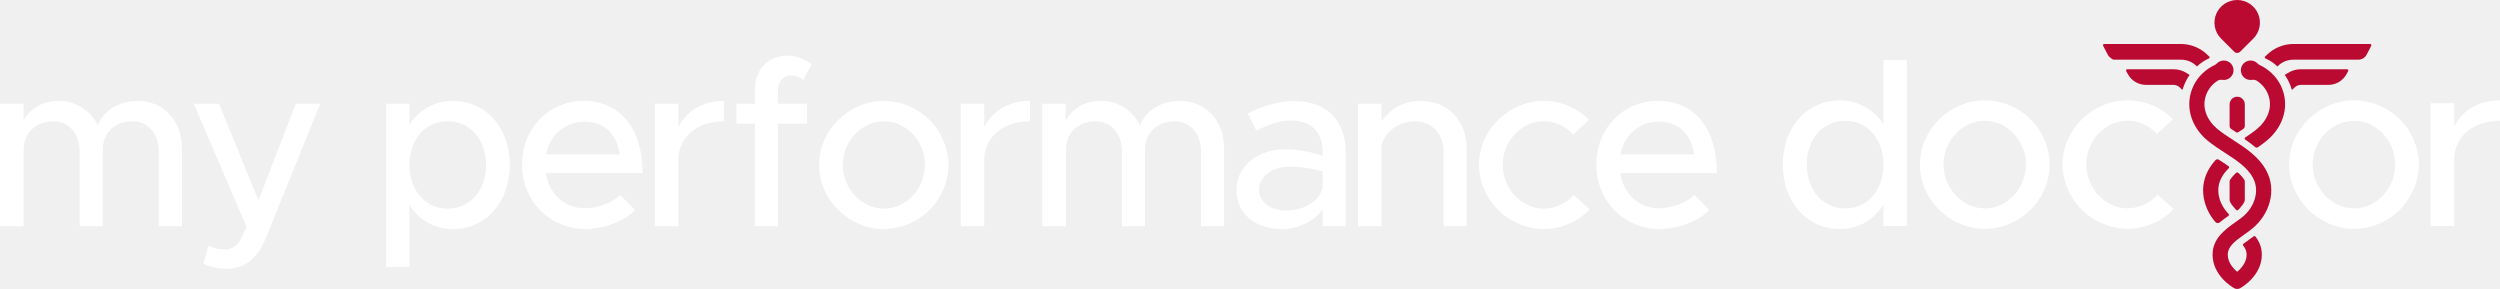
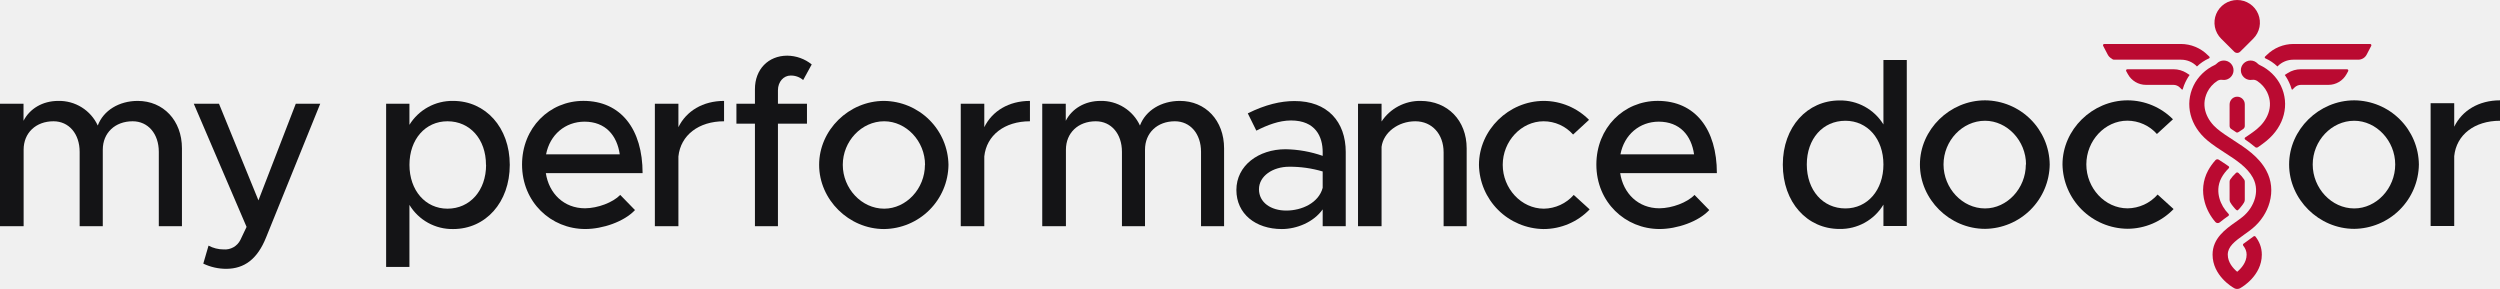
<svg xmlns="http://www.w3.org/2000/svg" width="597" height="69" viewBox="0 0 597 69" fill="none">
  <g clip-path="url(#clip0_25_1806)">
-     <path d="M43.449 35.41V54.017H37.923V36.256C37.923 31.959 35.368 28.961 31.678 28.961C27.476 28.961 24.545 31.727 24.545 35.745V54.017H19.02V36.256C19.02 31.959 16.465 28.961 12.775 28.961C8.573 28.961 5.642 31.727 5.642 35.745V54.017H0V24.775H5.616V28.845C7.094 25.963 10.155 24.096 13.91 24.096C15.887 24.052 17.834 24.585 19.511 25.629C21.187 26.674 22.52 28.185 23.346 29.976C24.707 26.358 28.456 24.096 32.885 24.096C39 24.096 43.449 28.767 43.449 35.409V35.41Z" fill="white" />
-     <path d="M48.545 62.953L49.797 58.656C50.897 59.246 52.127 59.556 53.376 59.561C54.199 59.63 55.023 59.45 55.741 59.046C56.459 58.641 57.039 58.031 57.404 57.293L58.882 54.185L46.276 24.774H52.294L61.716 47.847L70.633 24.774H76.469L63.551 56.673C61.45 61.932 58.324 64.142 54.122 64.194C52.192 64.211 50.284 63.786 48.545 62.953L48.545 62.953Z" fill="white" />
-     <path d="M121.734 39.364C121.734 48.358 115.943 54.696 108.22 54.696C106.122 54.734 104.052 54.221 102.218 53.208C100.384 52.195 98.851 50.718 97.772 48.926V63.742H92.208V24.775H97.772V29.808C98.863 28.031 100.4 26.569 102.233 25.568C104.066 24.566 106.129 24.059 108.219 24.096C115.942 24.096 121.733 30.428 121.733 39.364L121.734 39.364ZM116.053 39.364C116.053 33.258 112.252 28.961 106.857 28.961C101.579 28.961 97.778 33.258 97.778 39.364C97.778 45.47 101.585 49.831 106.857 49.831C112.252 49.831 116.079 45.476 116.079 39.364H116.053Z" fill="white" />
-     <path d="M148.114 46.548L151.635 50.167C149.041 52.938 143.911 54.69 139.768 54.69C131.591 54.69 124.665 48.293 124.665 39.306C124.665 30.538 131.195 24.09 139.314 24.09C148.282 24.09 153.451 30.874 153.451 41.341H130.345C131.085 46.206 134.658 49.74 139.71 49.74C142.777 49.714 146.349 48.358 148.114 46.548H148.114ZM130.397 36.857H147.997C147.349 32.334 144.593 29.052 139.567 29.052C135.002 29.071 131.312 32.127 130.398 36.876V36.857H130.397Z" fill="white" />
-     <path d="M172.905 24.096V28.962C166.829 28.962 162.529 32.296 162.004 37.361V54.018H156.381V24.775H162.004V30.37C163.878 26.526 167.853 24.096 172.905 24.096Z" fill="white" />
-     <path d="M185.772 24.775H192.705V29.524H185.772V54.018H180.279V29.524H175.857V24.775H180.279V21.266C180.279 16.569 183.464 13.293 188.003 13.293C190.129 13.316 192.186 14.053 193.839 15.387L191.796 19.115C190.961 18.394 189.885 18.011 188.781 18.042C187.14 18.042 185.772 19.515 185.772 21.55V24.774L185.772 24.775Z" fill="white" />
-     <path d="M195.609 39.364C195.609 31.055 202.709 24.096 211.107 24.096C215.164 24.141 219.042 25.762 221.916 28.614C224.791 31.466 226.434 35.323 226.496 39.364C226.451 43.416 224.815 47.289 221.938 50.155C219.063 53.021 215.175 54.651 211.107 54.696C202.709 54.696 195.609 47.679 195.609 39.364ZM220.899 39.364C220.899 33.71 216.419 28.961 211.134 28.961C205.745 28.961 201.257 33.71 201.257 39.364C201.257 45.017 205.745 49.831 211.134 49.831C216.393 49.831 220.874 45.075 220.874 39.364H220.899Z" fill="white" />
-     <path d="M245.951 24.096V28.962C239.875 28.962 235.575 32.295 235.049 37.361V54.018H229.427V24.775H235.049V30.37C236.924 26.526 240.899 24.096 245.951 24.096Z" fill="white" />
-     <path d="M292.311 35.41V54.017H286.805V36.256C286.805 31.959 284.25 28.961 280.561 28.961C276.358 28.961 273.427 31.727 273.427 35.745V54.017H267.921V36.256C267.921 31.959 265.366 28.961 261.676 28.961C257.474 28.961 254.543 31.727 254.543 35.745V54.017H248.888V24.775H254.505V28.845C255.983 25.963 259.044 24.096 262.792 24.096C264.768 24.053 266.714 24.586 268.389 25.631C270.065 26.676 271.396 28.186 272.221 29.976C273.583 26.357 277.325 24.096 281.753 24.096C287.888 24.096 292.311 28.767 292.311 35.409V35.41Z" fill="white" />
-     <path d="M321.362 36.314V54.018H315.857V49.999C313.698 53.055 309.664 54.696 306.09 54.696C299.846 54.696 295.248 51.072 295.248 45.36C295.248 39.545 300.527 35.636 306.999 35.636C310.018 35.689 313.008 36.223 315.857 37.219V36.315C315.857 32.645 314.152 28.768 308.303 28.768C305.41 28.768 302.57 29.899 300.014 31.197L297.972 27.069C302.174 24.975 305.864 24.129 309.1 24.129C316.992 24.096 321.363 29.072 321.363 36.314H321.362ZM315.857 44.856V40.947C313.258 40.178 310.559 39.797 307.848 39.816C303.957 39.816 300.643 42.026 300.643 45.192C300.643 48.358 303.49 50.283 307.167 50.283C310.844 50.283 314.89 48.474 315.857 44.856V44.856Z" fill="white" />
-     <path d="M350.239 35.409V54.017H344.734V36.365C344.734 32.011 341.952 28.961 337.976 28.961C333.891 28.961 330.37 31.616 329.916 35.067V54.017H324.293V24.774H329.916V29.013C330.928 27.48 332.313 26.225 333.94 25.366C335.567 24.506 337.386 24.07 339.228 24.096C345.7 24.096 350.239 28.767 350.239 35.409Z" fill="white" />
-     <path d="M353.178 39.364C353.178 31.055 360.272 24.096 368.677 24.096C370.685 24.105 372.671 24.509 374.521 25.285C376.372 26.061 378.051 27.194 379.461 28.619L375.654 32.127C374.773 31.133 373.69 30.337 372.477 29.791C371.264 29.246 369.949 28.963 368.618 28.962C363.28 28.962 358.852 33.71 358.852 39.364C358.852 45.018 363.28 49.831 368.677 49.831C370.03 49.811 371.364 49.509 372.593 48.944C373.821 48.378 374.917 47.562 375.809 46.549L379.61 49.999C378.186 51.484 376.475 52.665 374.581 53.473C372.686 54.28 370.647 54.696 368.586 54.696C364.521 54.638 360.638 53.004 357.762 50.142C354.885 47.28 353.241 43.414 353.177 39.364L353.178 39.364Z" fill="white" />
-     <path d="M404.654 46.549L408.175 50.167C405.581 52.939 400.458 54.69 396.308 54.69C388.137 54.69 381.211 48.294 381.211 39.306C381.211 30.538 387.735 24.09 395.86 24.09C404.829 24.09 409.99 30.874 409.99 41.341H386.898C387.638 46.206 391.216 49.74 396.269 49.74C399.329 49.715 402.909 48.358 404.654 46.549ZM386.944 36.857H404.543C403.895 32.334 401.139 29.052 396.081 29.052C391.554 29.072 387.864 32.128 386.957 36.877L386.944 36.857Z" fill="white" />
-     <path d="M455.34 14.321V53.966H449.763V48.862C448.687 50.665 447.151 52.152 445.312 53.173C443.473 54.194 441.395 54.713 439.29 54.677C431.54 54.677 425.737 48.319 425.737 39.306C425.737 30.293 431.573 23.986 439.29 23.986C441.386 23.949 443.455 24.458 445.292 25.463C447.13 26.469 448.671 27.935 449.763 29.718V14.321L455.34 14.321ZM449.763 39.28C449.763 33.149 445.95 28.839 440.685 28.839C435.277 28.839 431.463 33.149 431.463 39.28C431.463 45.412 435.277 49.773 440.685 49.773C445.95 49.773 449.763 45.406 449.763 39.28Z" fill="white" />
-     <path d="M458.478 39.28C458.478 30.939 465.612 23.961 474.042 23.961C478.114 23.996 482.01 25.62 484.894 28.483C487.777 31.347 489.421 35.223 489.469 39.28C489.417 43.34 487.776 47.22 484.893 50.091C482.011 52.963 478.118 54.599 474.042 54.651C465.56 54.651 458.478 47.614 458.478 39.28ZM483.814 39.28C483.814 33.607 479.314 28.839 474.022 28.839C468.614 28.839 464.114 33.607 464.114 39.28C464.114 44.953 468.614 49.773 474.022 49.773C479.281 49.773 483.769 45.004 483.769 39.28H483.814Z" fill="white" />
-     <path d="M492.523 39.279C492.523 30.938 499.657 23.96 508.087 23.96C510.1 23.967 512.092 24.37 513.949 25.146C515.805 25.922 517.489 27.056 518.904 28.483L515.071 31.998C514.187 31.001 513.101 30.201 511.883 29.653C510.666 29.105 509.345 28.821 508.009 28.819C502.659 28.819 498.217 33.587 498.217 39.26C498.217 44.933 502.659 49.753 508.068 49.753C509.429 49.737 510.771 49.435 512.007 48.868C513.243 48.3 514.345 47.479 515.24 46.458L519.053 49.921C517.629 51.405 515.918 52.588 514.024 53.397C512.13 54.207 510.09 54.626 508.029 54.631C503.947 54.586 500.044 52.957 497.149 50.09C494.253 47.224 492.594 43.345 492.523 39.279L492.523 39.279Z" fill="white" />
-     <path d="M546.64 39.28C546.64 30.939 553.772 23.961 562.203 23.961C566.275 23.996 570.171 25.62 573.054 28.483C575.939 31.347 577.581 35.223 577.631 39.28C577.578 43.34 575.936 47.22 573.054 50.091C570.173 52.963 566.278 54.599 562.203 54.651C553.753 54.651 546.64 47.614 546.64 39.28ZM571.976 39.28C571.976 33.607 567.476 28.839 562.184 28.839C556.775 28.839 552.275 33.607 552.275 39.28C552.275 44.953 556.775 49.773 562.184 49.773C567.476 49.773 571.976 45.004 571.976 39.28Z" fill="white" />
-     <path d="M597 23.96V28.838C590.911 28.838 586.579 32.185 586.067 37.289V53.965H580.431V24.639H586.067V30.26C587.948 26.396 591.935 23.96 597 23.96Z" fill="white" />
+     <path d="M43.449 35.41V54.017H37.923V36.256C37.923 31.959 35.368 28.961 31.678 28.961C27.476 28.961 24.545 31.727 24.545 35.745V54.017H19.02V36.256C19.02 31.959 16.465 28.961 12.775 28.961C8.573 28.961 5.642 31.727 5.642 35.745V54.017H0V24.775H5.616V28.845C7.094 25.963 10.155 24.096 13.91 24.096C15.887 24.052 17.834 24.585 19.511 25.629C21.187 26.674 22.52 28.185 23.346 29.976C24.707 26.358 28.456 24.096 32.885 24.096C39 24.096 43.449 28.767 43.449 35.409V35.41Z" fill="#141416" />
+     <path d="M48.545 62.953L49.797 58.656C50.897 59.246 52.127 59.556 53.376 59.561C54.199 59.63 55.023 59.45 55.741 59.046C56.459 58.641 57.039 58.031 57.404 57.293L58.882 54.185L46.276 24.774H52.294L61.716 47.847L70.633 24.774H76.469L63.551 56.673C61.45 61.932 58.324 64.142 54.122 64.194C52.192 64.211 50.284 63.786 48.545 62.953L48.545 62.953Z" fill="#141416" />
+     <path d="M121.734 39.364C121.734 48.358 115.943 54.696 108.22 54.696C106.122 54.734 104.052 54.221 102.218 53.208C100.384 52.195 98.851 50.718 97.772 48.926V63.742H92.208V24.775H97.772V29.808C98.863 28.031 100.4 26.569 102.233 25.568C104.066 24.566 106.129 24.059 108.219 24.096C115.942 24.096 121.733 30.428 121.733 39.364L121.734 39.364ZM116.053 39.364C116.053 33.258 112.252 28.961 106.857 28.961C101.579 28.961 97.778 33.258 97.778 39.364C97.778 45.47 101.585 49.831 106.857 49.831C112.252 49.831 116.079 45.476 116.079 39.364H116.053Z" fill="#141416" />
+     <path d="M148.114 46.548L151.635 50.167C149.041 52.938 143.911 54.69 139.768 54.69C131.591 54.69 124.665 48.293 124.665 39.306C124.665 30.538 131.195 24.09 139.314 24.09C148.282 24.09 153.451 30.874 153.451 41.341H130.345C131.085 46.206 134.658 49.74 139.71 49.74C142.777 49.714 146.349 48.358 148.114 46.548H148.114ZM130.397 36.857H147.997C147.349 32.334 144.593 29.052 139.567 29.052C135.002 29.071 131.312 32.127 130.398 36.876V36.857H130.397Z" fill="#141416" />
+     <path d="M172.905 24.096V28.962C166.829 28.962 162.529 32.296 162.004 37.361V54.018H156.381V24.775H162.004V30.37C163.878 26.526 167.853 24.096 172.905 24.096Z" fill="#141416" />
+     <path d="M185.772 24.775H192.705V29.524H185.772V54.018H180.279V29.524H175.857V24.775H180.279V21.266C180.279 16.569 183.464 13.293 188.003 13.293C190.129 13.316 192.186 14.053 193.839 15.387L191.796 19.115C190.961 18.394 189.885 18.011 188.781 18.042C187.14 18.042 185.772 19.515 185.772 21.55V24.774L185.772 24.775Z" fill="#141416" />
+     <path d="M195.609 39.364C195.609 31.055 202.709 24.096 211.107 24.096C215.164 24.141 219.042 25.762 221.916 28.614C224.791 31.466 226.434 35.323 226.496 39.364C226.451 43.416 224.815 47.289 221.938 50.155C219.063 53.021 215.175 54.651 211.107 54.696C202.709 54.696 195.609 47.679 195.609 39.364ZM220.899 39.364C220.899 33.71 216.419 28.961 211.134 28.961C205.745 28.961 201.257 33.71 201.257 39.364C201.257 45.017 205.745 49.831 211.134 49.831C216.393 49.831 220.874 45.075 220.874 39.364H220.899Z" fill="#141416" />
+     <path d="M245.951 24.096V28.962C239.875 28.962 235.575 32.295 235.049 37.361V54.018H229.427V24.775H235.049V30.37C236.924 26.526 240.899 24.096 245.951 24.096Z" fill="#141416" />
+     <path d="M292.311 35.41V54.017H286.805V36.256C286.805 31.959 284.25 28.961 280.561 28.961C276.358 28.961 273.427 31.727 273.427 35.745V54.017H267.921V36.256C267.921 31.959 265.366 28.961 261.676 28.961C257.474 28.961 254.543 31.727 254.543 35.745V54.017H248.888V24.775H254.505V28.845C255.983 25.963 259.044 24.096 262.792 24.096C264.768 24.053 266.714 24.586 268.389 25.631C270.065 26.676 271.396 28.186 272.221 29.976C273.583 26.357 277.325 24.096 281.753 24.096C287.888 24.096 292.311 28.767 292.311 35.409V35.41Z" fill="#141416" />
+     <path d="M321.362 36.314V54.018H315.857V49.999C313.698 53.055 309.664 54.696 306.09 54.696C299.846 54.696 295.248 51.072 295.248 45.36C295.248 39.545 300.527 35.636 306.999 35.636C310.018 35.689 313.008 36.223 315.857 37.219V36.315C315.857 32.645 314.152 28.768 308.303 28.768C305.41 28.768 302.57 29.899 300.014 31.197L297.972 27.069C302.174 24.975 305.864 24.129 309.1 24.129C316.992 24.096 321.363 29.072 321.363 36.314H321.362ZM315.857 44.856V40.947C313.258 40.178 310.559 39.797 307.848 39.816C303.957 39.816 300.643 42.026 300.643 45.192C300.643 48.358 303.49 50.283 307.167 50.283C310.844 50.283 314.89 48.474 315.857 44.856V44.856Z" fill="#141416" />
+     <path d="M350.239 35.409V54.017H344.734V36.365C344.734 32.011 341.952 28.961 337.976 28.961C333.891 28.961 330.37 31.616 329.916 35.067V54.017H324.293V24.774H329.916V29.013C330.928 27.48 332.313 26.225 333.94 25.366C335.567 24.506 337.386 24.07 339.228 24.096C345.7 24.096 350.239 28.767 350.239 35.409Z" fill="#141416" />
+     <path d="M353.178 39.364C353.178 31.055 360.272 24.096 368.677 24.096C370.685 24.105 372.671 24.509 374.521 25.285C376.372 26.061 378.051 27.194 379.461 28.619L375.654 32.127C374.773 31.133 373.69 30.337 372.477 29.791C371.264 29.246 369.949 28.963 368.618 28.962C363.28 28.962 358.852 33.71 358.852 39.364C358.852 45.018 363.28 49.831 368.677 49.831C370.03 49.811 371.364 49.509 372.593 48.944C373.821 48.378 374.917 47.562 375.809 46.549L379.61 49.999C378.186 51.484 376.475 52.665 374.581 53.473C372.686 54.28 370.647 54.696 368.586 54.696C364.521 54.638 360.638 53.004 357.762 50.142C354.885 47.28 353.241 43.414 353.177 39.364L353.178 39.364Z" fill="#141416" />
+     <path d="M404.654 46.549L408.175 50.167C405.581 52.939 400.458 54.69 396.308 54.69C388.137 54.69 381.211 48.294 381.211 39.306C381.211 30.538 387.735 24.09 395.86 24.09C404.829 24.09 409.99 30.874 409.99 41.341H386.898C387.638 46.206 391.216 49.74 396.269 49.74C399.329 49.715 402.909 48.358 404.654 46.549ZM386.944 36.857H404.543C403.895 32.334 401.139 29.052 396.081 29.052C391.554 29.072 387.864 32.128 386.957 36.877L386.944 36.857Z" fill="#141416" />
+     <path d="M455.34 14.321V53.966H449.763V48.862C448.687 50.665 447.151 52.152 445.312 53.173C443.473 54.194 441.395 54.713 439.29 54.677C431.54 54.677 425.737 48.319 425.737 39.306C425.737 30.293 431.573 23.986 439.29 23.986C441.386 23.949 443.455 24.458 445.292 25.463C447.13 26.469 448.671 27.935 449.763 29.718V14.321L455.34 14.321ZM449.763 39.28C449.763 33.149 445.95 28.839 440.685 28.839C435.277 28.839 431.463 33.149 431.463 39.28C431.463 45.412 435.277 49.773 440.685 49.773C445.95 49.773 449.763 45.406 449.763 39.28Z" fill="#141416" />
+     <path d="M458.478 39.28C458.478 30.939 465.612 23.961 474.042 23.961C478.114 23.996 482.01 25.62 484.894 28.483C487.777 31.347 489.421 35.223 489.469 39.28C489.417 43.34 487.776 47.22 484.893 50.091C482.011 52.963 478.118 54.599 474.042 54.651C465.56 54.651 458.478 47.614 458.478 39.28ZM483.814 39.28C483.814 33.607 479.314 28.839 474.022 28.839C468.614 28.839 464.114 33.607 464.114 39.28C464.114 44.953 468.614 49.773 474.022 49.773C479.281 49.773 483.769 45.004 483.769 39.28H483.814Z" fill="#141416" />
+     <path d="M492.523 39.279C492.523 30.938 499.657 23.96 508.087 23.96C510.1 23.967 512.092 24.37 513.949 25.146C515.805 25.922 517.489 27.056 518.904 28.483L515.071 31.998C514.187 31.001 513.101 30.201 511.883 29.653C510.666 29.105 509.345 28.821 508.009 28.819C502.659 28.819 498.217 33.587 498.217 39.26C498.217 44.933 502.659 49.753 508.068 49.753C509.429 49.737 510.771 49.435 512.007 48.868C513.243 48.3 514.345 47.479 515.24 46.458L519.053 49.921C517.629 51.405 515.918 52.588 514.024 53.397C512.13 54.207 510.09 54.626 508.029 54.631C503.947 54.586 500.044 52.957 497.149 50.09C494.253 47.224 492.594 43.345 492.523 39.279L492.523 39.279Z" fill="#141416" />
+     <path d="M546.64 39.28C546.64 30.939 553.772 23.961 562.203 23.961C566.275 23.996 570.171 25.62 573.054 28.483C575.939 31.347 577.581 35.223 577.631 39.28C577.578 43.34 575.936 47.22 573.054 50.091C570.173 52.963 566.278 54.599 562.203 54.651C553.753 54.651 546.64 47.614 546.64 39.28ZM571.976 39.28C571.976 33.607 567.476 28.839 562.184 28.839C556.775 28.839 552.275 33.607 552.275 39.28C552.275 44.953 556.775 49.773 562.184 49.773C567.476 49.773 571.976 45.004 571.976 39.28Z" fill="#141416" />
+     <path d="M597 23.96V28.838C590.911 28.838 586.579 32.185 586.067 37.289V53.965H580.431V24.639H586.067V30.26C587.948 26.396 591.935 23.96 597 23.96Z" fill="#141416" />
    <path d="M524.582 15.821L524.635 15.874C525.474 15.063 526.448 14.407 527.514 13.935C527.681 13.861 527.72 13.642 527.587 13.516L527.206 13.155C526.363 12.313 525.363 11.646 524.262 11.191C523.161 10.735 521.98 10.501 520.787 10.501H502.501C502.272 10.501 502.125 10.744 502.231 10.947L503.33 13.049C503.52 13.412 503.808 13.717 504.16 13.93C504.512 14.143 504.501 14.255 504.913 14.256H520.854C521.549 14.254 522.237 14.392 522.878 14.661C523.518 14.93 524.099 15.324 524.582 15.821L524.582 15.821Z" fill="#BA0A31" />
    <path d="M522.846 17.877L522.426 17.611L522.16 17.439C521.233 16.85 520.157 16.538 519.057 16.537H508.007C507.775 16.537 507.628 16.785 507.74 16.989L508.141 17.719C509.005 19.289 510.654 20.265 512.445 20.265H519.024C519.595 20.269 520.142 20.495 520.548 20.895L520.875 21.22L521.014 21.359C521.084 21.434 521.207 21.403 521.235 21.305C521.324 20.991 521.427 20.681 521.547 20.378C521.74 19.891 521.962 19.417 522.212 18.958C522.413 18.594 522.636 18.241 522.879 17.904L522.845 17.877L522.846 17.877Z" fill="#BA0A31" />
    <path d="M545.607 14.66C546.247 14.392 546.935 14.254 547.63 14.255H563.158C563.569 14.255 563.973 14.142 564.325 13.929C564.677 13.716 564.964 13.412 565.155 13.048L566.253 10.947C566.359 10.744 566.212 10.501 565.983 10.501H547.697C546.505 10.501 545.324 10.735 544.223 11.19C543.122 11.646 542.121 12.313 541.279 13.154L540.897 13.515C540.764 13.641 540.803 13.86 540.97 13.934C542.036 14.407 543.011 15.063 543.849 15.874L543.903 15.821C544.386 15.324 544.967 14.929 545.607 14.66L545.607 14.66Z" fill="#BA0A31" />
    <path d="M545.639 17.877L546.059 17.611L546.324 17.439C547.251 16.85 548.328 16.538 549.427 16.537H560.477C560.709 16.537 560.856 16.785 560.744 16.989L560.343 17.719C559.479 19.289 557.83 20.265 556.039 20.265H549.461C548.889 20.269 548.342 20.495 547.936 20.895L547.609 21.22L547.47 21.359C547.4 21.434 547.277 21.403 547.249 21.305C547.16 20.991 547.057 20.681 546.937 20.378C546.744 19.891 546.522 19.417 546.272 18.958C546.071 18.594 545.848 18.241 545.605 17.904L545.639 17.877L545.639 17.877Z" fill="#BA0A31" />
    <path d="M533.536 12.348C533.725 12.533 533.978 12.636 534.242 12.636C534.505 12.636 534.759 12.533 534.948 12.348L538.077 9.231C538.837 8.475 539.353 7.511 539.564 6.463C539.773 5.414 539.666 4.327 539.255 3.338C538.845 2.35 538.15 1.506 537.257 0.911C536.365 0.317 535.316 0 534.242 0C533.168 0 532.12 0.317 531.227 0.911C530.335 1.506 529.639 2.35 529.229 3.338C528.818 4.327 528.711 5.414 528.921 6.463C529.131 7.511 529.648 8.475 530.407 9.231L533.536 12.348H533.536Z" fill="#BA0A31" />
    <path d="M532.427 24.951V30.077C532.427 30.37 532.572 30.643 532.815 30.806C533.199 31.064 533.597 31.323 534.01 31.59C534.151 31.681 534.333 31.681 534.475 31.59C534.888 31.323 535.286 31.064 535.669 30.806C535.912 30.643 536.057 30.37 536.057 30.077V24.908C536.057 23.883 535.208 23.056 534.176 23.093C533.192 23.128 532.427 23.967 532.427 24.951Z" fill="#BA0A31" />
    <path d="M534.21 50.235C534.228 50.24 534.244 50.242 534.26 50.242C534.494 50.233 534.995 49.553 535.144 49.381C535.415 49.068 535.659 48.731 535.871 48.374C535.991 48.172 536.057 47.943 536.057 47.708V43.364C536.057 43.191 536.007 43.022 535.911 42.878C535.562 42.353 535.109 41.831 534.536 41.297C534.37 41.142 534.114 41.142 533.948 41.297C533.375 41.831 532.922 42.353 532.573 42.878C532.477 43.022 532.427 43.191 532.427 43.364V47.708C532.427 47.943 532.493 48.173 532.613 48.375C532.828 48.735 533.075 49.076 533.35 49.393C533.497 49.562 533.95 50.166 534.21 50.236L534.21 50.235Z" fill="#BA0A31" />
    <path d="M533.313 33.459C532.619 33.012 531.964 32.59 531.334 32.155C530.559 31.62 529.989 31.196 529.487 30.778C527.208 28.884 525.382 25.589 527.09 22.023C527.606 20.946 528.451 20.007 529.466 19.336C529.82 19.103 530.248 18.997 530.666 19.067C530.835 19.095 531.009 19.105 531.188 19.094C532.351 19.024 533.297 18.078 533.365 16.915C533.444 15.569 532.376 14.452 531.047 14.452C530.396 14.452 529.808 14.72 529.386 15.152C529.232 15.31 529.055 15.442 528.856 15.535C526.689 16.543 524.837 18.324 523.817 20.454C521.667 24.942 522.982 30.091 527.167 33.571C527.756 34.061 528.406 34.546 529.275 35.145C529.95 35.611 530.66 36.069 531.346 36.511C533.947 38.19 536.637 39.925 537.994 42.441C539.006 44.317 538.82 46.146 538.487 47.349C538.024 49.021 536.989 50.585 535.574 51.753C535.077 52.163 534.492 52.577 533.873 53.015C531.417 54.752 528.361 56.914 528.361 60.807C528.361 65.833 533.141 68.589 533.344 68.704C533.877 69.099 534.605 69.099 535.138 68.704L535.134 68.693L535.14 68.704C535.343 68.589 540.123 65.833 540.123 60.807C540.123 59.067 539.512 57.674 538.618 56.509C538.508 56.366 538.301 56.339 538.157 56.449C537.654 56.837 537.137 57.203 536.633 57.56C536.315 57.785 536.021 57.996 535.752 58.195C535.604 58.304 535.573 58.516 535.687 58.661C536.205 59.318 536.493 60.006 536.493 60.807C536.493 62.689 535.172 64.122 534.242 64.898C533.312 64.122 531.991 62.689 531.991 60.807C531.991 58.926 533.565 57.68 535.968 55.981C536.614 55.524 537.283 55.051 537.884 54.554C539.868 52.917 541.324 50.703 541.984 48.32C542.718 45.672 542.443 43.043 541.188 40.717C539.388 37.379 536.16 35.297 533.313 33.46V33.459Z" fill="#BA0A31" />
    <path d="M530.082 53.099C530.772 52.528 531.477 52.023 532.143 51.551C532.298 51.441 532.316 51.219 532.183 51.083C531.141 50.016 530.377 48.719 529.997 47.349C529.664 46.146 529.479 44.318 530.491 42.441C530.941 41.606 531.538 40.858 532.23 40.168C532.366 40.033 532.346 39.809 532.19 39.698C531.434 39.162 530.636 38.647 529.847 38.137L529.842 38.135C529.589 37.971 529.255 38.019 529.054 38.243C528.386 38.988 527.788 39.806 527.296 40.717C526.041 43.044 525.766 45.673 526.5 48.32C526.971 50.02 527.847 51.635 529.032 53.015C529.298 53.326 529.766 53.36 530.082 53.099L530.082 53.099Z" fill="#BA0A31" />
    <path d="M537.296 19.094C537.475 19.104 537.649 19.095 537.818 19.067C538.236 18.997 538.664 19.102 539.018 19.336C540.033 20.007 540.878 20.946 541.394 22.023C543.102 25.588 541.276 28.883 538.997 30.778C538.495 31.196 537.925 31.62 537.15 32.155C536.827 32.378 536.498 32.597 536.16 32.818C535.981 32.935 535.977 33.197 536.152 33.319C536.941 33.866 537.739 34.458 538.509 35.113C538.707 35.281 538.992 35.295 539.206 35.148L539.21 35.145C540.078 34.546 540.728 34.061 541.317 33.571C545.502 30.091 546.817 24.942 544.667 20.454C543.647 18.324 541.796 16.543 539.629 15.535C539.429 15.443 539.252 15.31 539.098 15.152C538.677 14.72 538.088 14.452 537.437 14.452C536.109 14.452 535.041 15.569 535.12 16.915C535.188 18.078 536.134 19.024 537.296 19.094H537.296Z" fill="#BA0A31" />
  </g>
  <defs>
    <clipPath id="clip0_25_1806">
-       <rect width="597" height="69" fill="white" />
+       <rect width="597" height="69" fill="#141416" />
    </clipPath>
  </defs>
</svg>
